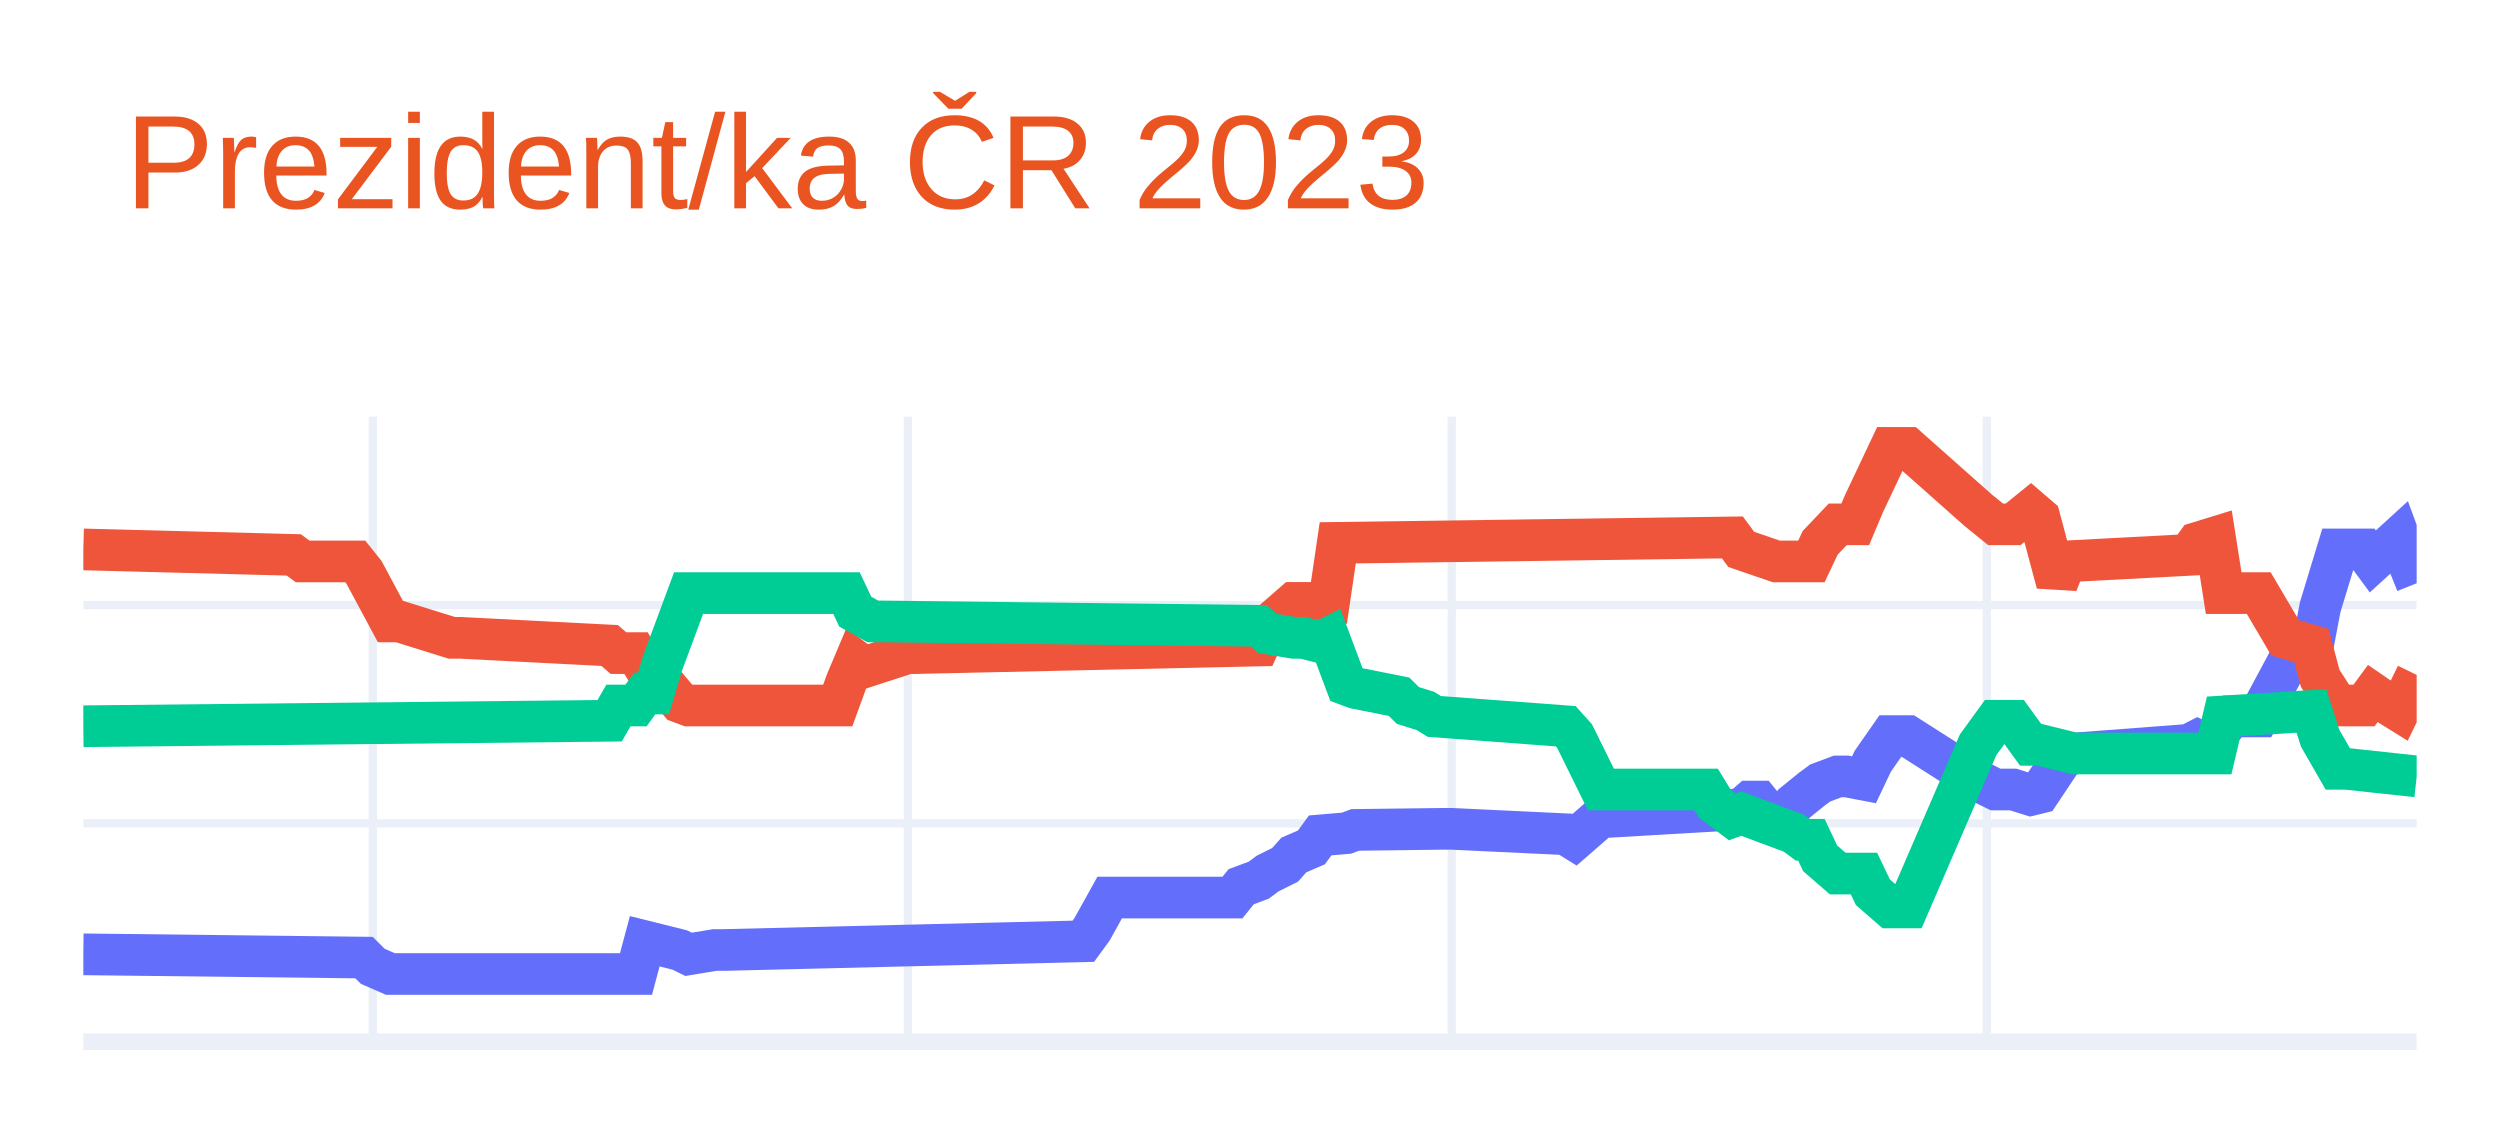
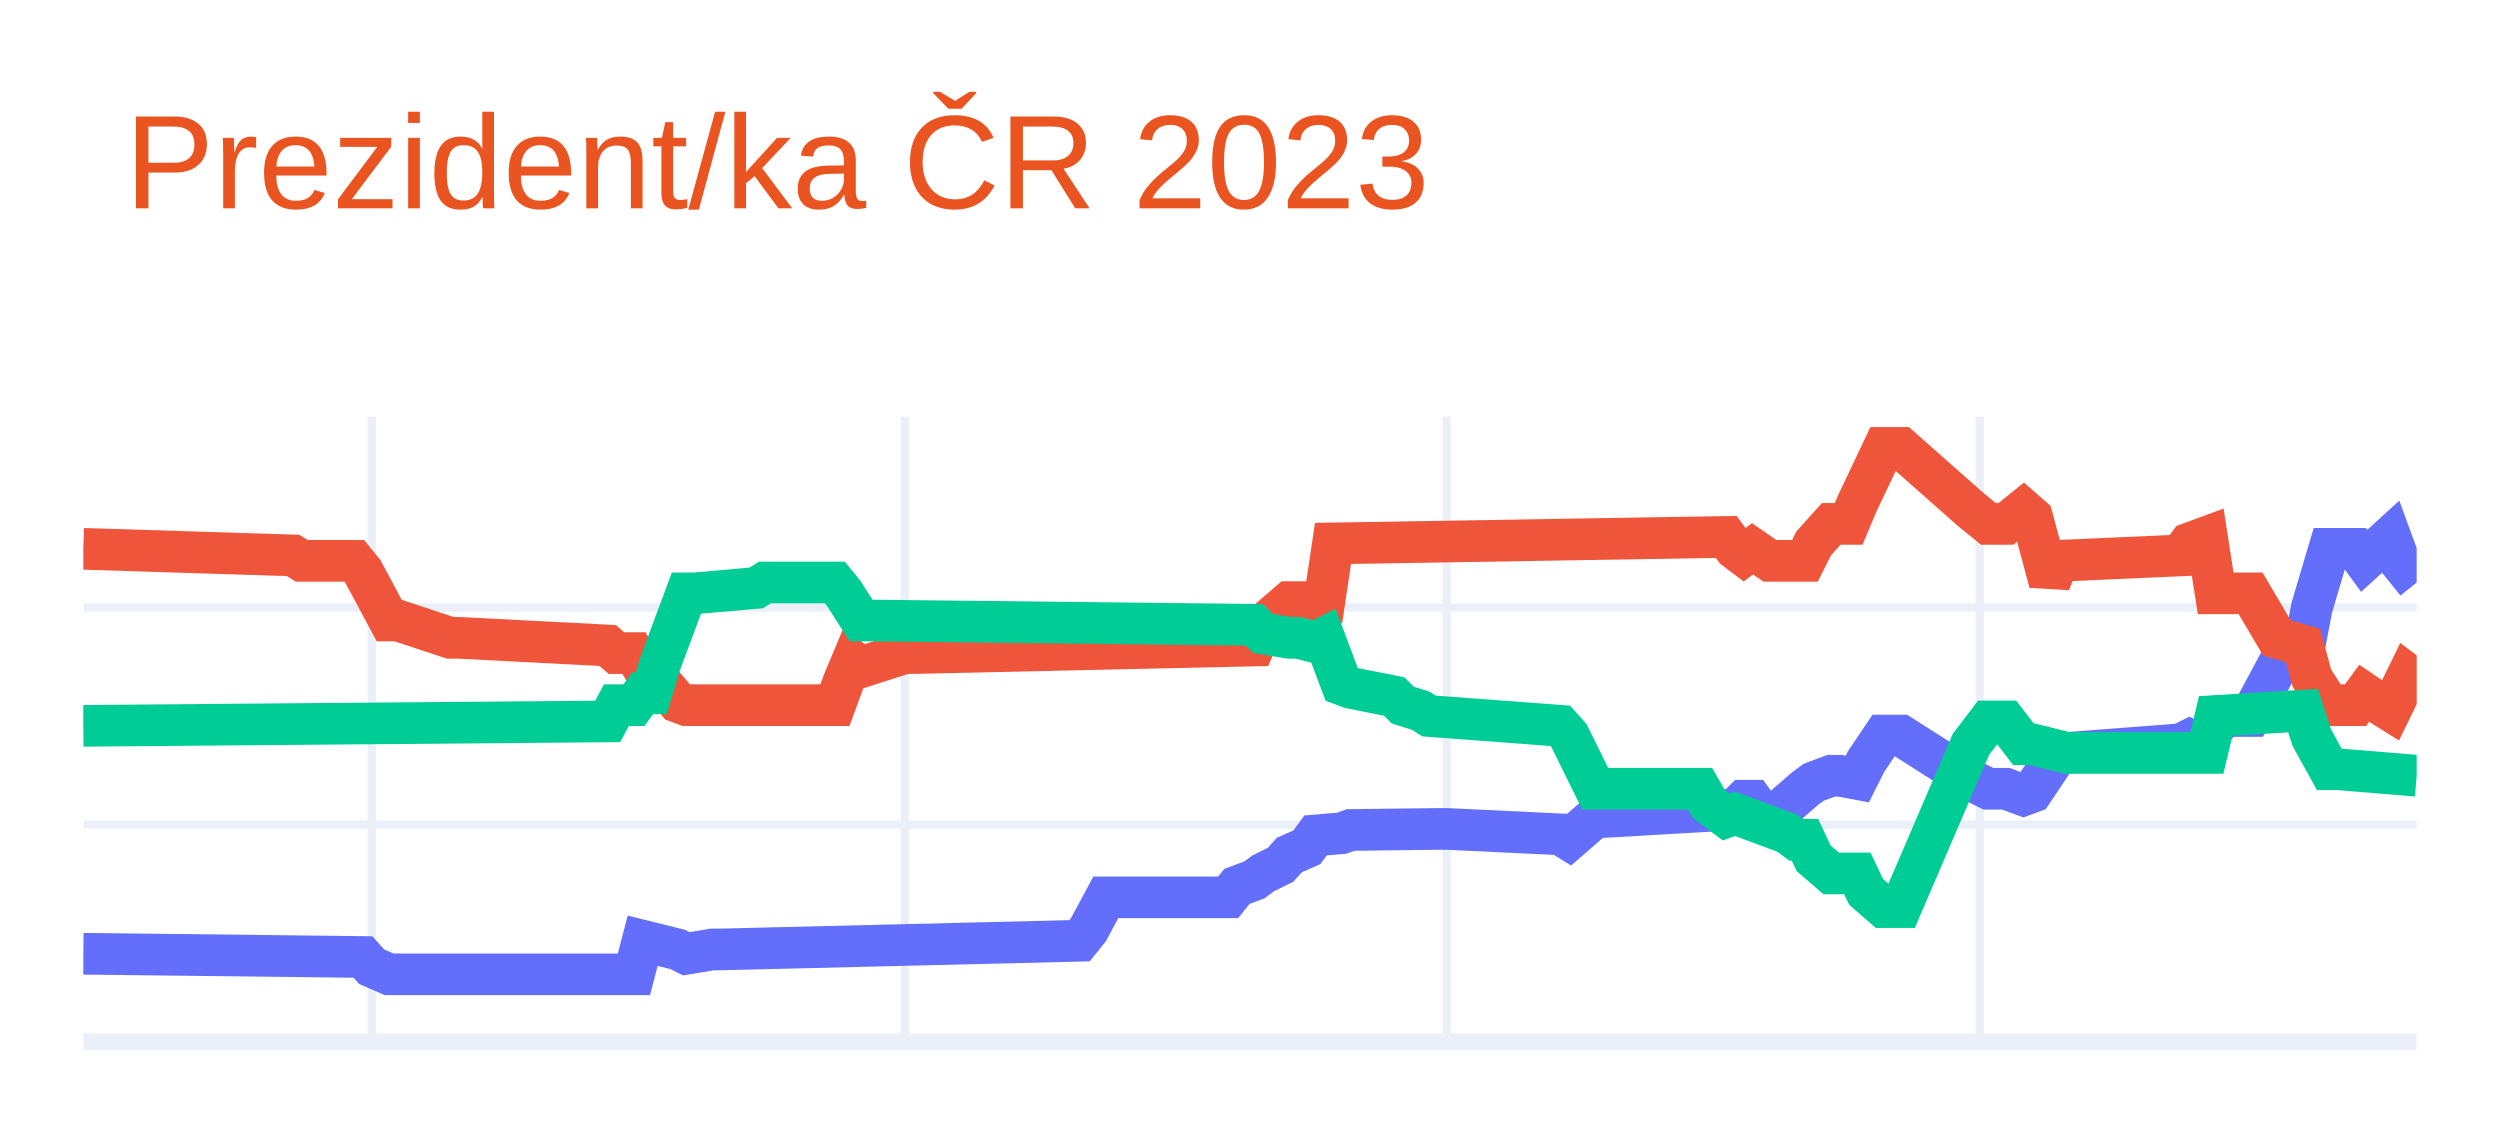
<svg xmlns="http://www.w3.org/2000/svg" class="main-svg" width="300" height="135" style="" viewBox="0 0 300 135">
  <rect x="0" y="0" width="300" height="135" style="fill: rgb(255, 255, 255); fill-opacity: 1;" />
-   <defs id="defs-ccad57">
+   <defs id="defs-774280">
    <g class="clips">
-       <clipPath id="clipccad57xyplot" class="plotclip">
+       <clipPath id="clip774280xyplot" class="plotclip">
        <rect width="280" height="75" />
      </clipPath>
-       <clipPath class="axesclip" id="clipccad57x">
+       <clipPath class="axesclip" id="clip774280x">
        <rect x="10" y="0" width="280" height="135" />
      </clipPath>
-       <clipPath class="axesclip" id="clipccad57y">
+       <clipPath class="axesclip" id="clip774280y">
        <rect x="0" y="50" width="300" height="75" />
      </clipPath>
-       <clipPath class="axesclip" id="clipccad57xy">
+       <clipPath class="axesclip" id="clip774280xy">
        <rect x="10" y="50" width="280" height="75" />
      </clipPath>
    </g>
    <g class="gradients" />
    <g class="patterns" />
  </defs>
  <g class="bglayer" />
  <g class="layer-below">
    <g class="imagelayer" />
    <g class="shapelayer" />
  </g>
  <g class="cartesianlayer">
    <g class="subplot xy">
      <g class="layer-subplot">
        <g class="shapelayer" />
        <g class="imagelayer" />
      </g>
      <g class="minor-gridlayer">
        <g class="x" />
        <g class="y" />
      </g>
      <g class="gridlayer">
        <g class="x">
-           <path class="xgrid crisp" transform="translate(44.74,0)" d="M0,50v75" style="stroke: rgb(235, 240, 248); stroke-opacity: 1; stroke-width: 1px;" />
-           <path class="xgrid crisp" transform="translate(108.95,0)" d="M0,50v75" style="stroke: rgb(235, 240, 248); stroke-opacity: 1; stroke-width: 1px;" />
-           <path class="xgrid crisp" transform="translate(174.21,0)" d="M0,50v75" style="stroke: rgb(235, 240, 248); stroke-opacity: 1; stroke-width: 1px;" />
-           <path class="xgrid crisp" transform="translate(238.42,0)" d="M0,50v75" style="stroke: rgb(235, 240, 248); stroke-opacity: 1; stroke-width: 1px;" />
+           <path class="xgrid crisp" transform="translate(44.61,0)" d="M0,50v75" style="stroke: rgb(235, 240, 248); stroke-opacity: 1; stroke-width: 1px;" />
+           <path class="xgrid crisp" transform="translate(108.58,0)" d="M0,50v75" style="stroke: rgb(235, 240, 248); stroke-opacity: 1; stroke-width: 1px;" />
+           <path class="xgrid crisp" transform="translate(173.6,0)" d="M0,50v75" style="stroke: rgb(235, 240, 248); stroke-opacity: 1; stroke-width: 1px;" />
+           <path class="xgrid crisp" transform="translate(237.57,0)" d="M0,50v75" style="stroke: rgb(235, 240, 248); stroke-opacity: 1; stroke-width: 1px;" />
        </g>
        <g class="y">
-           <path class="ygrid crisp" transform="translate(0,98.81)" d="M10,0h280" style="stroke: rgb(235, 240, 248); stroke-opacity: 1; stroke-width: 1px;" />
-           <path class="ygrid crisp" transform="translate(0,72.61)" d="M10,0h280" style="stroke: rgb(235, 240, 248); stroke-opacity: 1; stroke-width: 1px;" />
+           <path class="ygrid crisp" transform="translate(0,98.95)" d="M10,0h280" style="stroke: rgb(235, 240, 248); stroke-opacity: 1; stroke-width: 1px;" />
+           <path class="ygrid crisp" transform="translate(0,72.9)" d="M10,0h280" style="stroke: rgb(235, 240, 248); stroke-opacity: 1; stroke-width: 1px;" />
        </g>
      </g>
      <g class="zerolinelayer">
        <path class="yzl zl crisp" transform="translate(0,125)" d="M10,0h280" style="stroke: rgb(235, 240, 248); stroke-opacity: 1; stroke-width: 2px;" />
      </g>
      <path class="xlines-below" />
      <path class="ylines-below" />
      <g class="overlines-below" />
      <g class="xaxislayer-below" />
      <g class="yaxislayer-below" />
      <g class="overaxes-below" />
-       <g class="plot" transform="translate(10,50)" clip-path="url(#clipccad57xyplot)">
+       <g class="plot" transform="translate(10,50)" clip-path="url(#clip774280xyplot)">
        <g class="scatterlayer mlayer">
-           <g class="trace scatter tracec68285" style="stroke-miterlimit: 2; opacity: 1;">
+           <g class="trace scatter trace6bcc17" style="stroke-miterlimit: 2; opacity: 1;">
            <g class="fills" />
            <g class="errorbars" />
            <g class="lines">
-               <path class="js-line" d="M0,64.52L33.68,64.91L34.74,65.96L36.84,66.88L37.89,66.88L66.32,66.88L67.37,62.95L71.58,64L72.63,64.52L75.79,64L76.84,64L120,62.95L121.05,61.51L123.16,57.71L124.21,57.71L137.89,57.71L138.95,56.4L141.05,55.62L142.11,54.83L144.21,53.78L145.26,52.6L147.37,51.69L148.42,50.25L151.58,49.98L152.63,49.59L163.16,49.46L164.21,49.46L177.89,50.11L178.95,50.77L182.11,48.02L183.16,48.02L198.95,47.1L200,46.19L201.05,46.19L202.11,47.5L204.21,48.02L205.26,46.45L207.37,44.74L208.42,43.96L210.53,43.17L211.58,43.17L213.68,43.57L214.74,41.34L216.84,38.33L217.89,38.33L218.95,38.33L227.37,43.7L229.47,44.74L231.58,44.74L233.68,45.4L234.74,45.14L237.89,40.42L238.95,40.42L252.63,39.38L253.68,38.85L254.74,39.38L255.79,38.33L257.89,35.97L258.95,35.97L261.05,35.97L264.21,30.08L267.37,28.37L268.42,22.87L270.53,15.93L271.58,15.93L273.68,15.93L274.74,17.37L277.89,14.49L278.95,17.37L280,19.99" style="vector-effect: non-scaling-stroke; fill: none; stroke: rgb(99, 110, 250); stroke-opacity: 1; stroke-width: 5px; opacity: 1;" />
+               <path class="js-line" d="M0,64.45L33.56,64.84L34.61,66.01L36.7,66.92L37.75,66.92L66.07,66.92L67.12,62.89L71.31,63.93L72.36,64.45L75.51,63.93L76.55,63.93L119.55,62.89L120.6,61.58L122.7,57.68L123.75,57.68L137.38,57.68L138.43,56.37L140.52,55.59L141.57,54.81L143.67,53.77L144.72,52.6L146.82,51.68L147.87,50.25L151.01,49.99L152.06,49.6L162.55,49.47L163.6,49.47L177.23,50.12L178.28,50.77L181.42,48.04L182.47,48.04L198.2,47.13L199.25,46.08L200.3,46.08L201.35,47.52L203.45,48.04L204.49,46.47L206.59,44.65L207.64,43.87L209.74,43.09L210.79,43.09L212.88,43.48L213.93,41.39L216.03,38.27L217.08,38.27L218.13,38.27L226.52,43.61L228.61,44.65L230.71,44.65L232.81,45.43L233.86,45.04L237,40.35L238.05,40.35L251.69,39.31L252.73,38.79L253.78,39.31L254.83,38.27L256.93,35.92L257.98,35.92L260.07,35.92L263.22,30.06L266.37,28.37L267.42,22.9L269.51,15.86L270.56,15.86L272.66,15.86L273.71,17.3L276.85,14.43L277.9,17.3L280,19.9" style="vector-effect: non-scaling-stroke; fill: none; stroke: rgb(99, 110, 250); stroke-opacity: 1; stroke-width: 5px; opacity: 1;" />
            </g>
            <g class="points" />
            <g class="text" />
          </g>
-           <g class="trace scatter trace47521b" style="stroke-miterlimit: 2; opacity: 1;">
+           <g class="trace scatter trace51a961" style="stroke-miterlimit: 2; opacity: 1;">
            <g class="fills" />
            <g class="errorbars" />
            <g class="lines">
-               <path class="js-line" d="M0,15.93L25.26,16.59L26.32,17.37L32.63,17.37L33.68,18.68L36.84,24.57L37.89,24.57L44.21,26.54L45.26,26.54L63.16,27.46L64.21,28.37L66.32,28.37L67.37,30.08L68.42,30.08L69.47,31.78L71.58,34.27L72.63,34.66L90.53,34.66L91.58,31.78L92.63,29.29L93.68,30.08L98.95,28.37L100,28.37L141.05,27.46L142.11,25.1L145.26,22.35L146.32,22.35L149.47,22.35L150.53,15.14L197.89,14.49L198.95,15.93L203.16,17.37L204.21,17.37L207.37,17.37L208.42,15.14L210.53,12.92L211.58,12.92L212.63,12.92L213.68,10.43L216.84,3.75L217.89,3.75L218.95,3.75L227.37,11.22L229.47,12.92L231.58,12.92L233.68,11.22L234.74,12.13L236.84,19.99L237.89,17.37L252.63,16.59L253.68,15.14L255.79,14.49L256.84,21.17L261.05,21.17L264.21,26.54L267.37,27.46L268.42,31.39L270.53,34.66L271.58,34.66L273.68,34.66L274.74,33.22L276.84,34.66L277.89,35.31L280,30.99" style="vector-effect: non-scaling-stroke; fill: none; stroke: rgb(239, 85, 59); stroke-opacity: 1; stroke-width: 5px; opacity: 1;" />
+               <path class="js-line" d="M0,15.86L25.17,16.65L26.22,17.3L32.51,17.3L33.56,18.6L36.7,24.46L37.75,24.46L44.04,26.54L45.09,26.54L62.92,27.46L63.97,28.37L66.07,28.37L67.12,30.06L68.16,30.06L69.21,31.76L71.31,34.23L72.36,34.62L90.19,34.62L91.24,31.76L92.28,29.28L93.33,30.06L98.58,28.37L99.63,28.37L140.52,27.46L141.57,24.98L144.72,22.25L145.77,22.25L148.91,22.25L149.96,15.21L197.15,14.43L198.2,15.86L199.25,16.65L200.3,15.86L202.4,17.3L203.45,17.3L206.59,17.3L207.64,15.21L209.74,12.87L210.79,12.87L211.84,12.87L212.88,10.39L216.03,3.75L217.08,3.75L218.13,3.75L226.52,11.17L228.61,12.87L230.71,12.87L232.81,11.17L233.86,12.09L235.96,19.9L237,17.3L251.69,16.65L252.73,15.21L254.83,14.43L255.88,21.2L260.07,21.2L263.22,26.54L266.37,27.46L267.42,31.36L269.51,34.62L270.56,34.62L272.66,34.62L273.71,33.19L275.81,34.62L276.85,35.27L278.95,30.97L280,31.76" style="vector-effect: non-scaling-stroke; fill: none; stroke: rgb(239, 85, 59); stroke-opacity: 1; stroke-width: 5px; opacity: 1;" />
            </g>
            <g class="points" />
            <g class="text" />
          </g>
-           <g class="trace scatter trace524415" style="stroke-miterlimit: 2; opacity: 1;">
+           <g class="trace scatter trace910659" style="stroke-miterlimit: 2; opacity: 1;">
            <g class="fills" />
            <g class="errorbars" />
            <g class="lines">
-               <path class="js-line" d="M0,37.15L63.16,36.49L64.21,34.66L66.32,34.66L67.37,33.22L68.42,33.22L69.47,29.68L72.63,21.17L73.68,21.17L91.58,21.17L92.63,23.4L94.74,24.57L95.79,24.57L141.05,25.1L142.11,26.02L145.26,26.54L146.32,26.54L148.42,27.06L149.47,26.54L151.58,32.17L152.63,32.56L157.89,33.61L158.95,34.66L161.05,35.31L162.11,35.97L177.89,37.15L178.95,38.33L182.11,44.74L183.16,44.74L194.74,44.74L195.79,46.45L197.89,48.02L198.95,47.63L205.26,49.98L206.32,50.77L207.37,50.77L208.42,53L210.53,54.83L211.58,54.83L213.68,54.83L214.74,57.06L216.84,58.89L217.89,58.89L218.95,58.89L227.37,39.38L229.47,36.49L231.58,36.49L233.68,39.38L234.74,39.38L238.95,40.42L240,40.42L255.79,40.42L256.84,35.97L267.37,35.31L268.42,38.59L270.53,42.26L271.58,42.26L280,43.17" style="vector-effect: non-scaling-stroke; fill: none; stroke: rgb(0, 204, 150); stroke-opacity: 1; stroke-width: 5px; opacity: 1;" />
+               <path class="js-line" d="M0,37.1L62.92,36.57L63.97,34.62L66.07,34.62L67.12,33.19L68.16,33.19L69.21,29.67L72.36,21.2L73.41,21.2L80.75,20.55L81.8,19.9L90.19,19.9L91.24,21.2L93.33,24.46L94.38,24.46L140.52,24.98L141.57,26.02L144.72,26.54L145.77,26.54L147.87,27.07L148.91,26.54L151.01,32.15L152.06,32.54L157.3,33.58L158.35,34.62L160.45,35.27L161.5,35.92L177.23,37.1L178.28,38.27L181.42,44.65L182.47,44.65L194.01,44.65L195.06,46.47L197.15,48.04L198.2,47.65L204.49,49.99L205.54,50.77L206.59,50.77L207.64,52.99L209.74,54.81L210.79,54.81L212.88,54.81L213.93,57.02L216.03,58.85L217.08,58.85L218.13,58.85L226.52,39.31L228.61,36.57L230.71,36.57L232.81,39.31L233.86,39.31L238.05,40.35L239.1,40.35L254.83,40.35L255.88,35.92L266.37,35.27L267.42,38.53L269.51,42.31L270.56,42.31L280,43.09" style="vector-effect: non-scaling-stroke; fill: none; stroke: rgb(0, 204, 150); stroke-opacity: 1; stroke-width: 5px; opacity: 1;" />
            </g>
            <g class="points" />
            <g class="text" />
          </g>
        </g>
      </g>
      <g class="overplot" />
      <path class="xlines-above crisp" d="M0,0" style="fill: none;" />
      <path class="ylines-above crisp" d="M0,0" style="fill: none;" />
      <g class="overlines-above" />
      <g class="xaxislayer-above" />
      <g class="yaxislayer-above" />
      <g class="overaxes-above" />
    </g>
  </g>
  <g class="polarlayer" />
  <g class="smithlayer" />
  <g class="ternarylayer" />
  <g class="geolayer" />
  <g class="funnelarealayer" />
  <g class="pielayer" />
  <g class="iciclelayer" />
  <g class="treemaplayer" />
  <g class="sunburstlayer" />
  <g class="glimages" />
-   <defs id="topdefs-ccad57">
+   <defs id="topdefs-774280">
    <g class="clips" />
  </defs>
  <g class="layer-above">
    <g class="imagelayer" />
    <g class="shapelayer" />
  </g>
  <g class="infolayer">
    <g class="g-gtitle">
      <text class="gtitle" x="15" y="25" text-anchor="start" dy="0em" style="font-family: Ubuntu, verdana, arial, sans-serif; font-size: 16px; fill: rgb(233, 84, 32); opacity: 1; font-weight: normal; white-space: pre;">Prezident/ka ČR 2023</text>
    </g>
    <g class="g-xtitle" />
    <g class="g-ytitle" />
  </g>
</svg>
